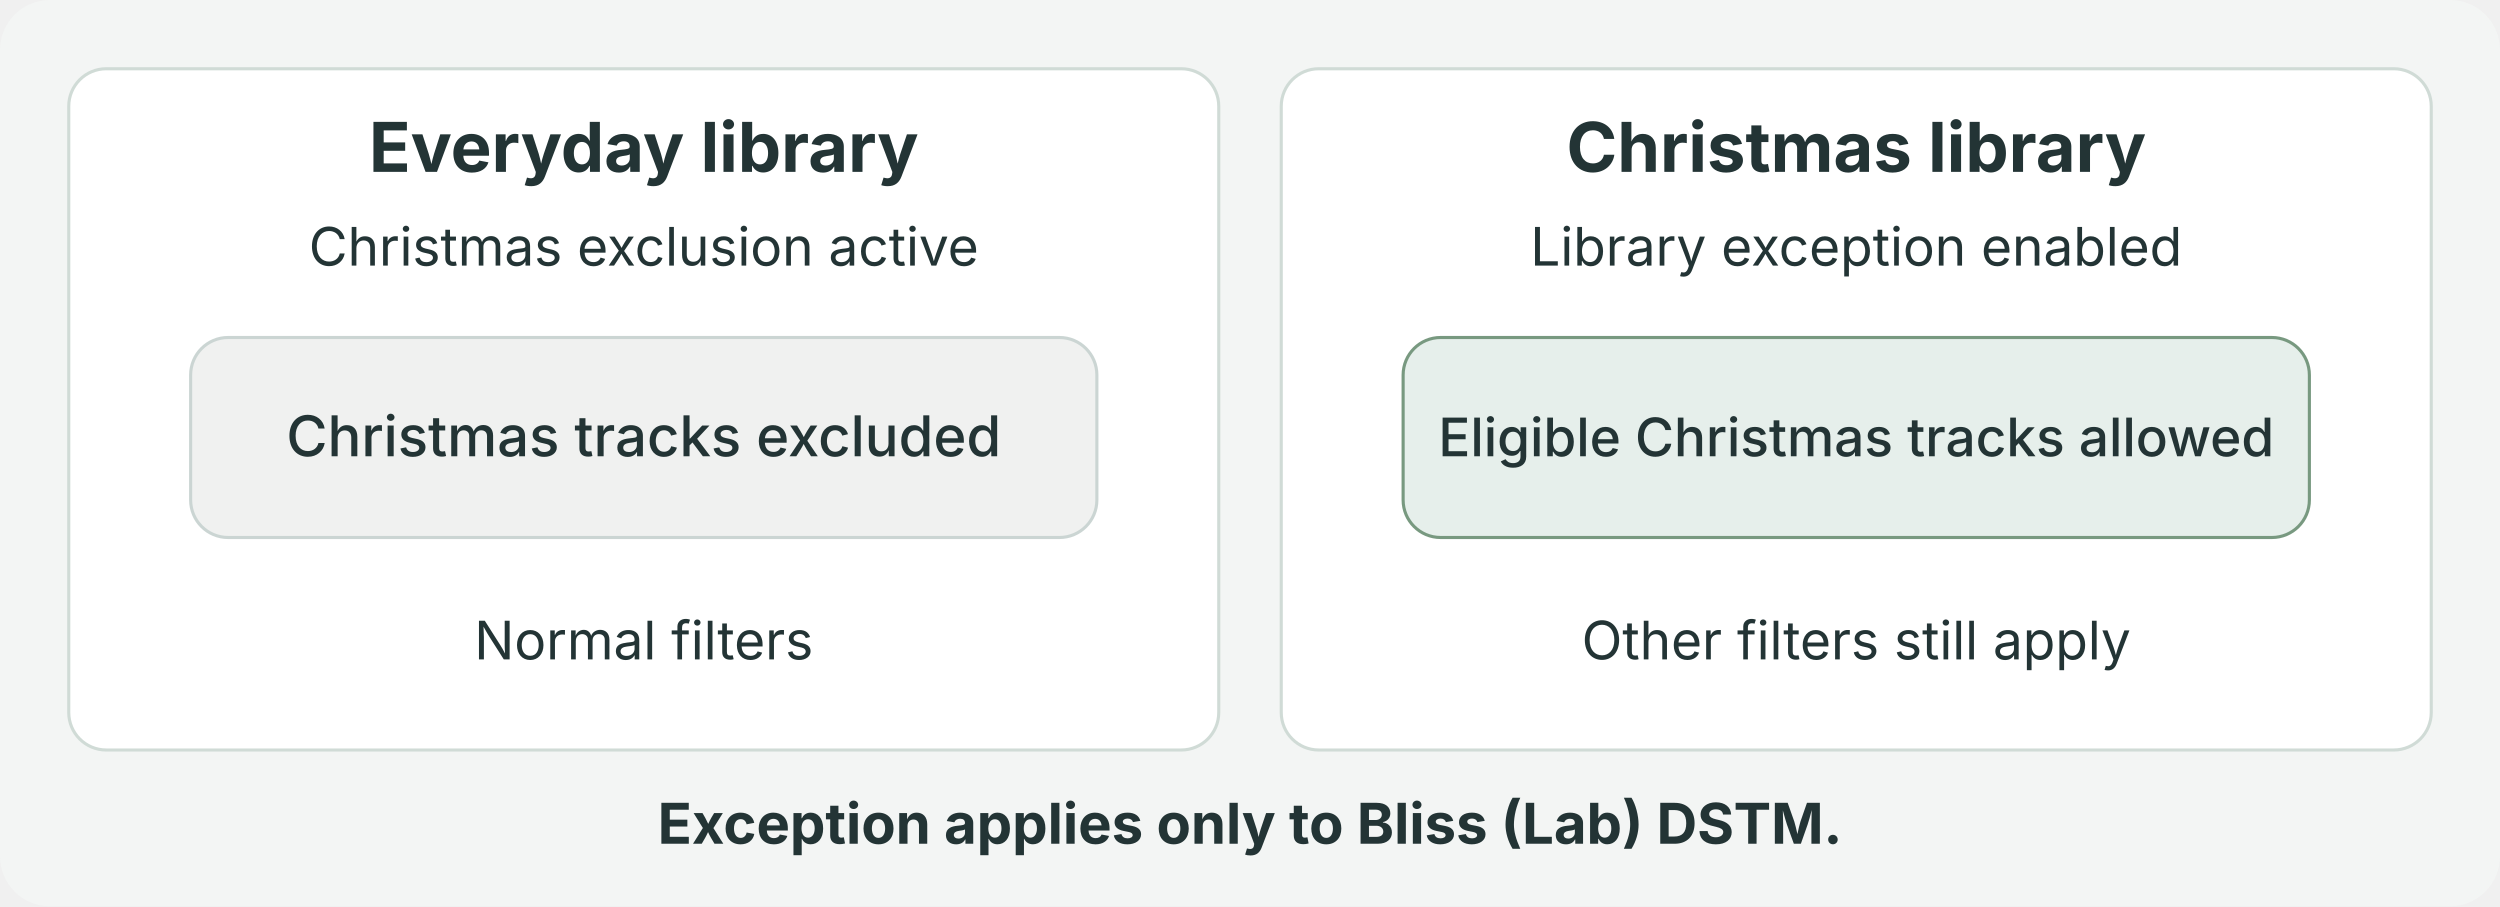
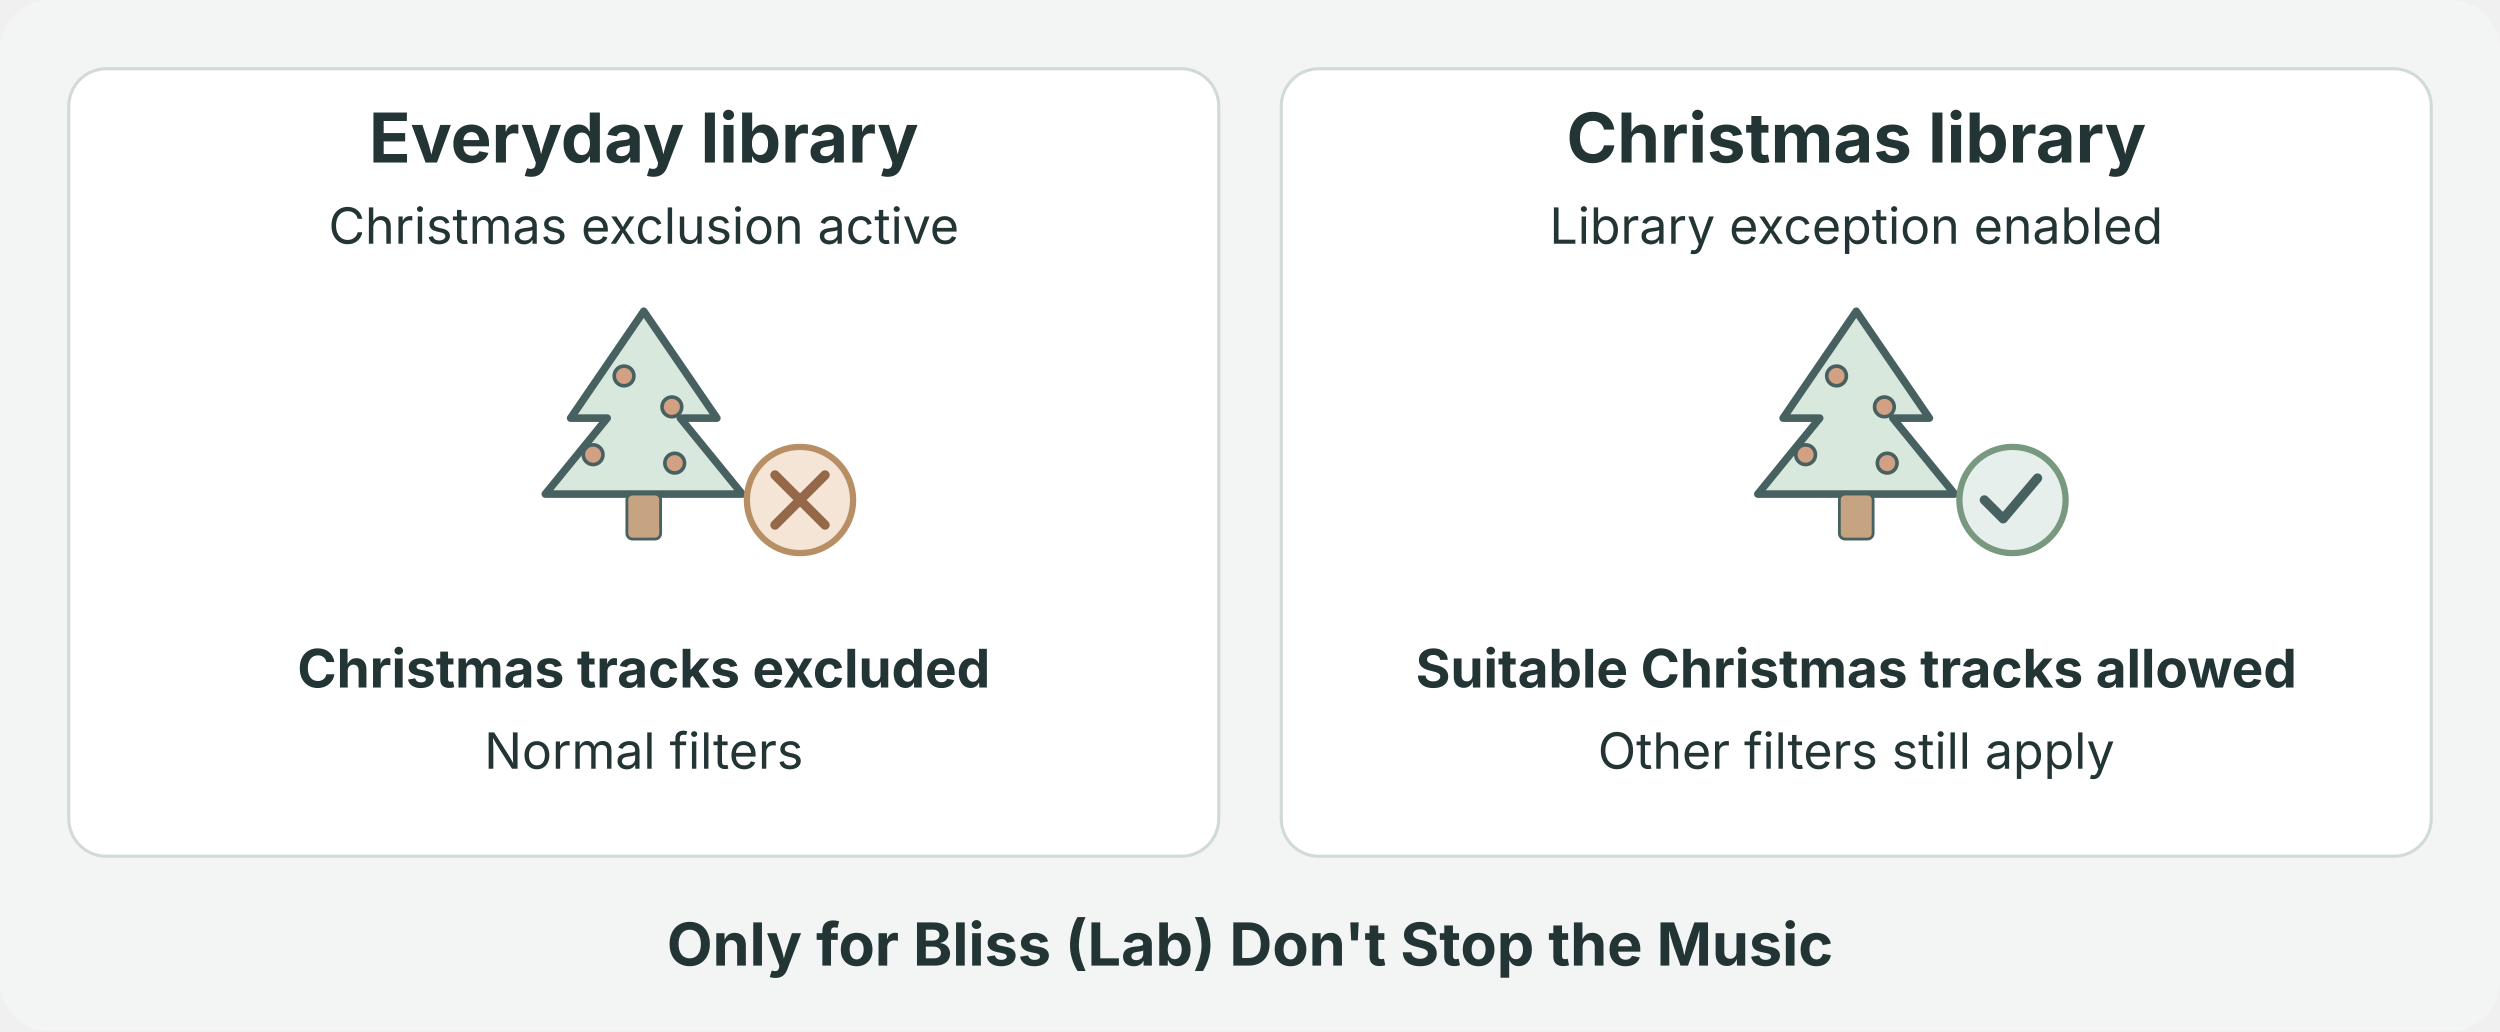
- <svg xmlns="http://www.w3.org/2000/svg" width="800" height="290" viewBox="0 0 800 290" role="img" aria-labelledby="title description">
-   <defs>
-     <marker id="arrow" markerWidth="8" markerHeight="8" refX="7" refY="4" orient="auto">
-       <path d="M0 0 L8 4 L0 8 Z" fill="#627577" />
-     </marker>
-   </defs>
-   <rect width="800" height="290" rx="16" fill="#f3f5f4" />
+ <svg xmlns="http://www.w3.org/2000/svg" width="800" height="330" viewBox="0 0 800 330" role="img" aria-labelledby="title description">
+   <rect width="800" height="330" rx="16" fill="#f3f5f4" />
  <g font-family="system-ui, -apple-system, Segoe UI, sans-serif" fill="#233435">
-     <rect x="22" y="22" width="368" height="218" rx="12" fill="#fff" stroke="#d0dbd6" />
-     <rect x="410" y="22" width="368" height="218" rx="12" fill="#fff" stroke="#d0dbd6" />
-     <text x="206" y="55" font-size="22" text-anchor="middle" font-weight="650" fill="#233435">Everyday library</text>
-     <text x="594" y="55" font-size="22" text-anchor="middle" font-weight="650" fill="#233435">Christmas library</text>
-     <text x="206" y="85" font-size="17" text-anchor="middle" font-weight="400" fill="#233435">Christmas exclusion active</text>
-     <text x="594" y="85" font-size="17" text-anchor="middle" font-weight="400" fill="#233435">Library exception enabled</text>
-     <rect x="61" y="108" width="290" height="64" rx="12" fill="#f0f1f0" stroke="#cbd5d3" />
-     <text x="206" y="146" font-size="18" text-anchor="middle" font-weight="550" fill="#233435">Christmas tracks excluded</text>
-     <rect x="449" y="108" width="290" height="64" rx="12" fill="#e6efeb" stroke="#789980" />
-     <text x="594" y="146" font-size="17" text-anchor="middle" font-weight="550" fill="#233435">Eligible Christmas tracks allowed</text>
-     <text x="206" y="211" font-size="17" text-anchor="middle" font-weight="400" fill="#233435">Normal filters</text>
-     <text x="594" y="211" font-size="17" text-anchor="middle" font-weight="400" fill="#233435">Other filters still apply</text>
-     <text x="400" y="270" font-size="18" text-anchor="middle" font-weight="650" fill="#233435">Exception applies only to Bliss (Lab) DSTM.</text>
+     <rect x="22" y="22" width="368" height="252" rx="12" fill="#fff" stroke="#d0dbd6" />
+     <text x="206" y="52" font-size="22" font-weight="650" text-anchor="middle" fill="#233435">Everyday library</text>
+     <text x="206" y="78" font-size="16" font-weight="400" text-anchor="middle" fill="#233435">Christmas exclusion active</text>
+     <g transform="translate(161 96) scale(0.9)">
+       <path d="M50 4 L24 42 H37 L15 69 H85 L63 42 H76 Z" fill="#d9e8dd" stroke="#476060" stroke-width="2.7" stroke-linecap="round" stroke-linejoin="round" />
+       <rect x="44" y="69" width="12" height="16" rx="2" fill="#c6a381" stroke="#476060" />
+       <circle cx="43" cy="27" r="3.5" fill="#d2a183" stroke="#476060" stroke-width="1.3" />
+       <circle cx="60" cy="38" r="3.5" fill="#d2a183" stroke="#476060" stroke-width="1.3" />
+       <circle cx="32" cy="55" r="3.5" fill="#d2a183" stroke="#476060" stroke-width="1.3" />
+       <circle cx="61" cy="58" r="3.5" fill="#d2a183" stroke="#476060" stroke-width="1.3" />
+     </g>
+     <circle cx="256" cy="160" r="17" fill="#f5e5d6" stroke="#b88e64" stroke-width="2" />
+     <path d="M248 152 l16 16 M264 152 l-16 16" fill="none" stroke="#946848" stroke-width="3" stroke-linecap="round" stroke-linejoin="round" />
+     <text x="206" y="220" font-size="17" font-weight="650" text-anchor="middle" fill="#233435">Christmas tracks excluded</text>
+     <text x="206" y="246" font-size="16" font-weight="400" text-anchor="middle" fill="#233435">Normal filters</text>
+     <rect x="410" y="22" width="368" height="252" rx="12" fill="#fff" stroke="#d0dbd6" />
+     <text x="594" y="52" font-size="22" font-weight="650" text-anchor="middle" fill="#233435">Christmas library</text>
+     <text x="594" y="78" font-size="16" font-weight="400" text-anchor="middle" fill="#233435">Library exception enabled</text>
+     <g transform="translate(549 96) scale(0.9)">
+       <path d="M50 4 L24 42 H37 L15 69 H85 L63 42 H76 Z" fill="#d9e8dd" stroke="#476060" stroke-width="2.7" stroke-linecap="round" stroke-linejoin="round" />
+       <rect x="44" y="69" width="12" height="16" rx="2" fill="#c6a381" stroke="#476060" />
+       <circle cx="43" cy="27" r="3.5" fill="#d2a183" stroke="#476060" stroke-width="1.3" />
+       <circle cx="60" cy="38" r="3.5" fill="#d2a183" stroke="#476060" stroke-width="1.3" />
+       <circle cx="32" cy="55" r="3.5" fill="#d2a183" stroke="#476060" stroke-width="1.3" />
+       <circle cx="61" cy="58" r="3.5" fill="#d2a183" stroke="#476060" stroke-width="1.3" />
+     </g>
+     <circle cx="644" cy="160" r="17" fill="#e6efeb" stroke="#789980" stroke-width="2" />
+     <path d="M635 160 l6 6 11 -13" fill="none" stroke="#476060" stroke-width="3" stroke-linecap="round" stroke-linejoin="round" />
+     <text x="594" y="220" font-size="17" font-weight="650" text-anchor="middle" fill="#233435">Suitable Christmas tracks allowed</text>
+     <text x="594" y="246" font-size="16" font-weight="400" text-anchor="middle" fill="#233435">Other filters still apply</text>
+     <text x="400" y="309" font-size="19" font-weight="650" text-anchor="middle" fill="#233435">Only for Bliss (Lab) Don't Stop the Music</text>
  </g>
</svg>
